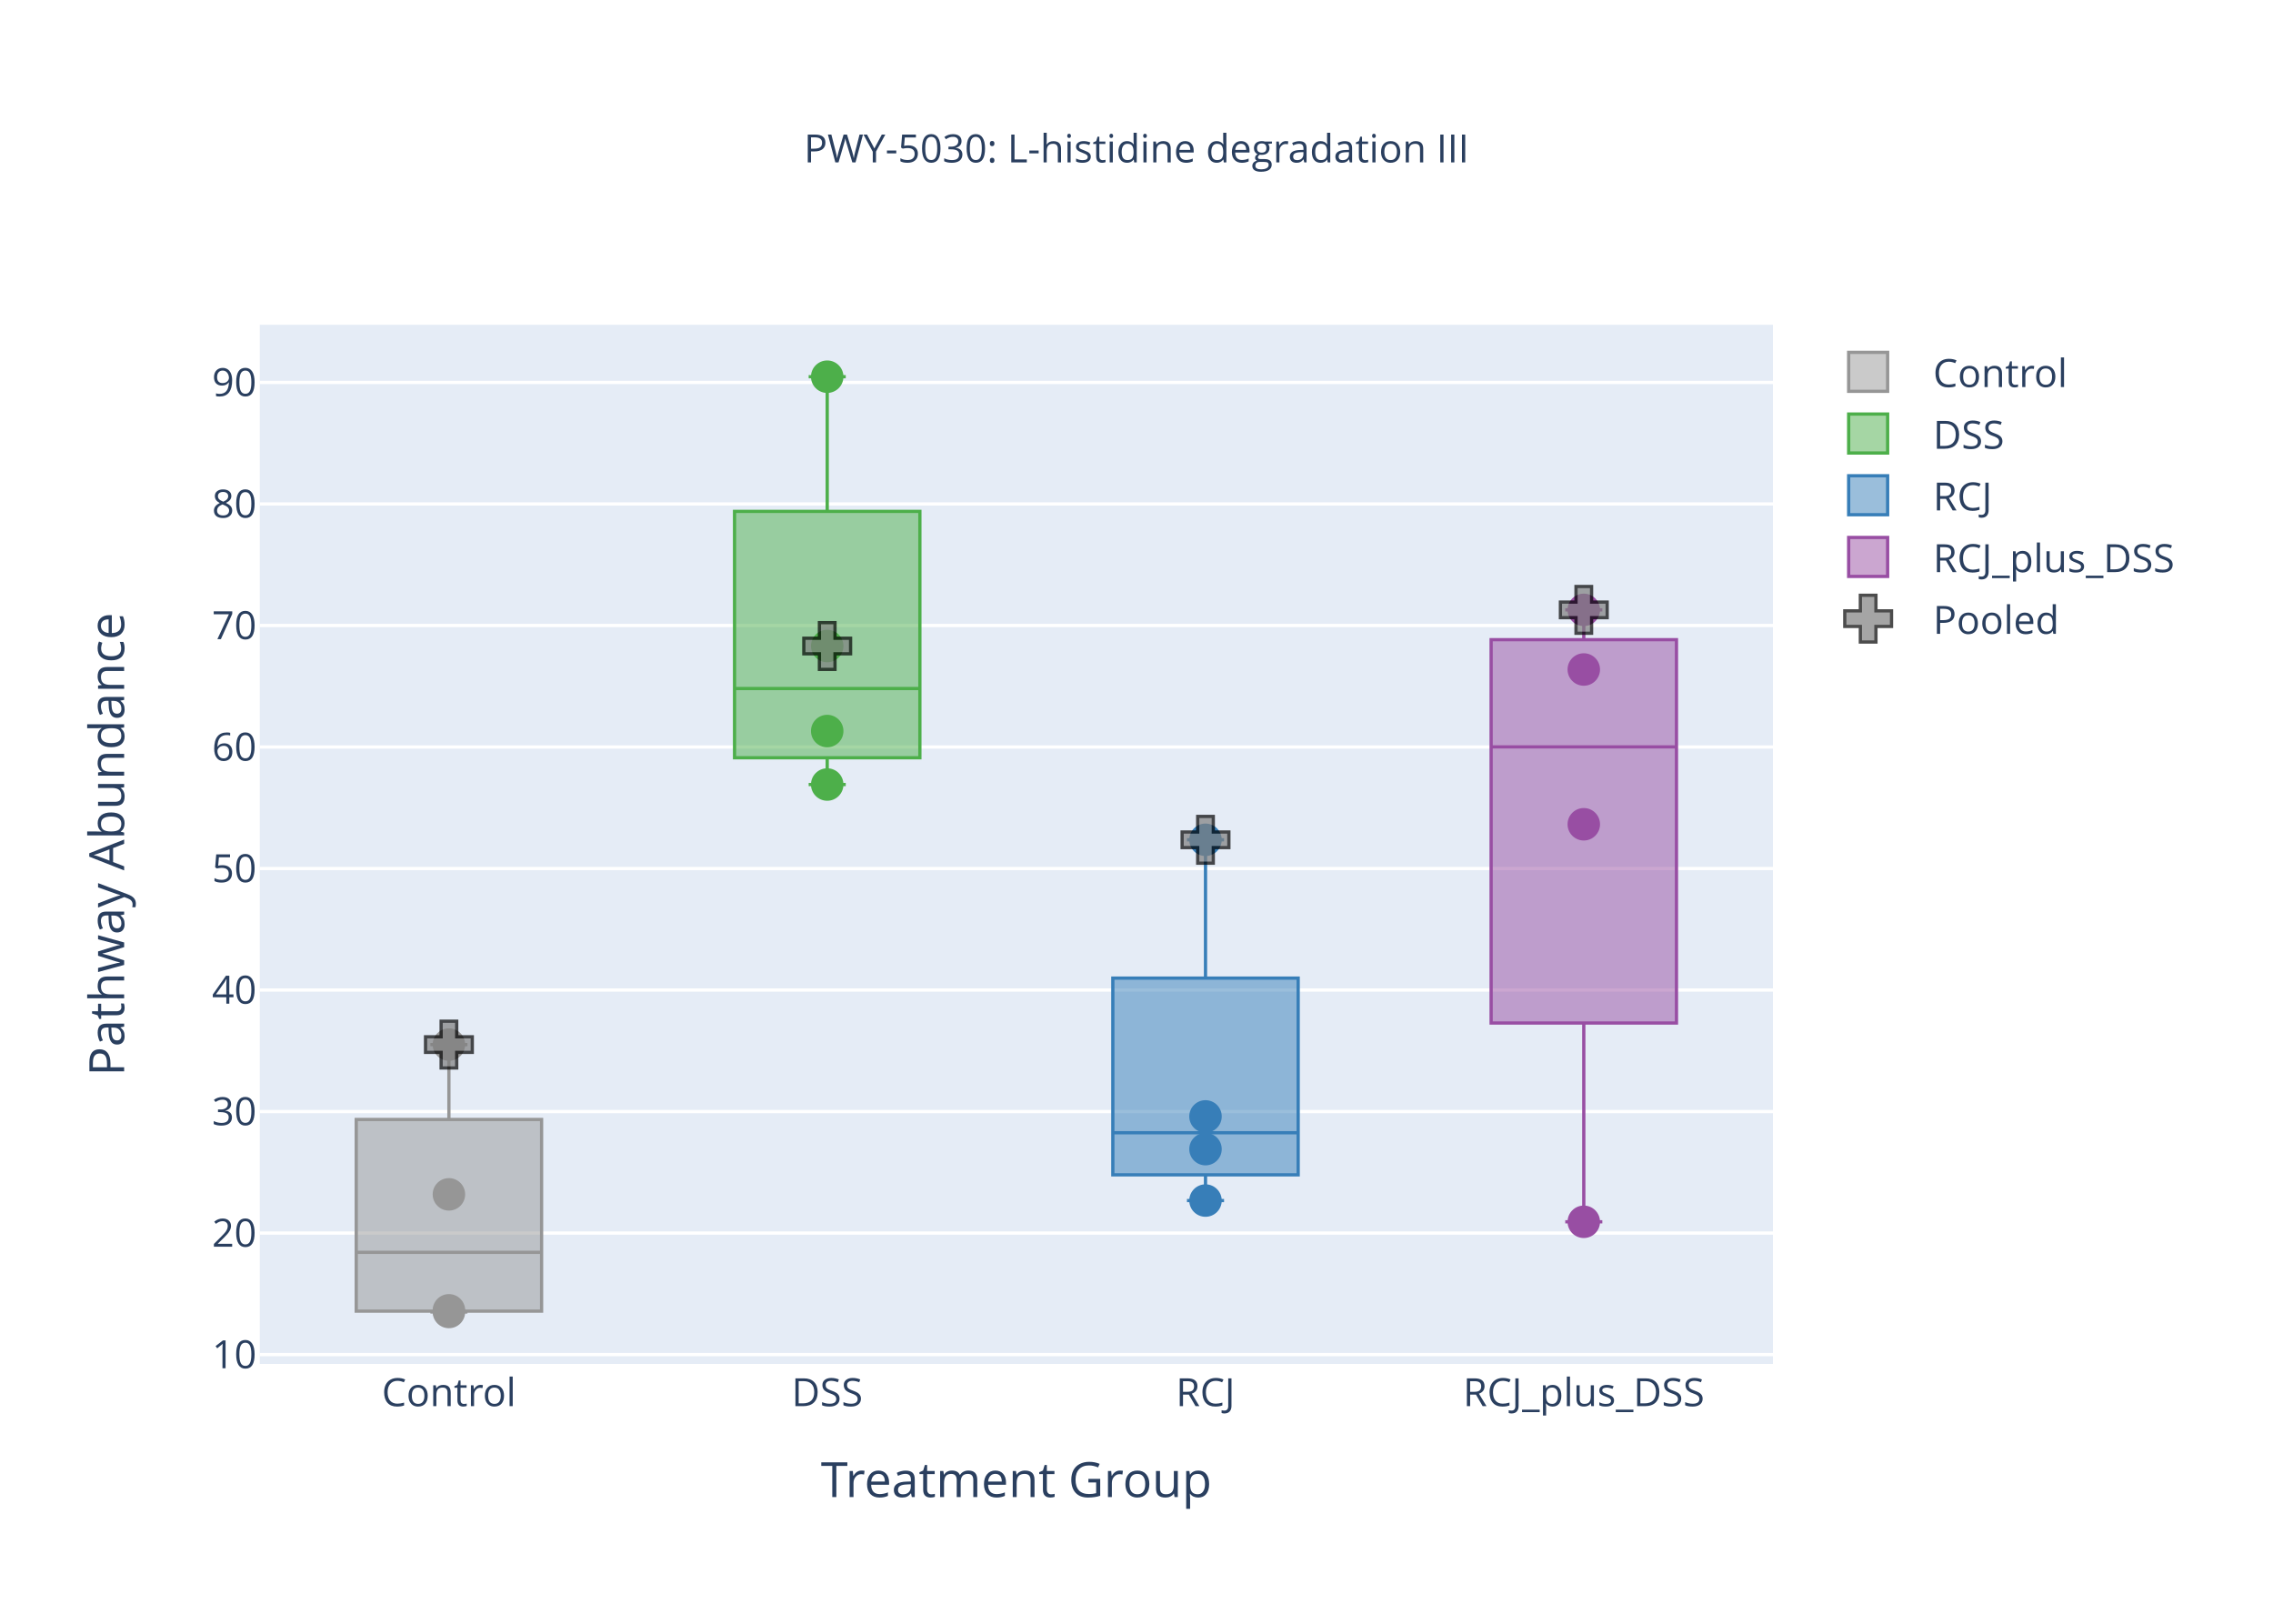
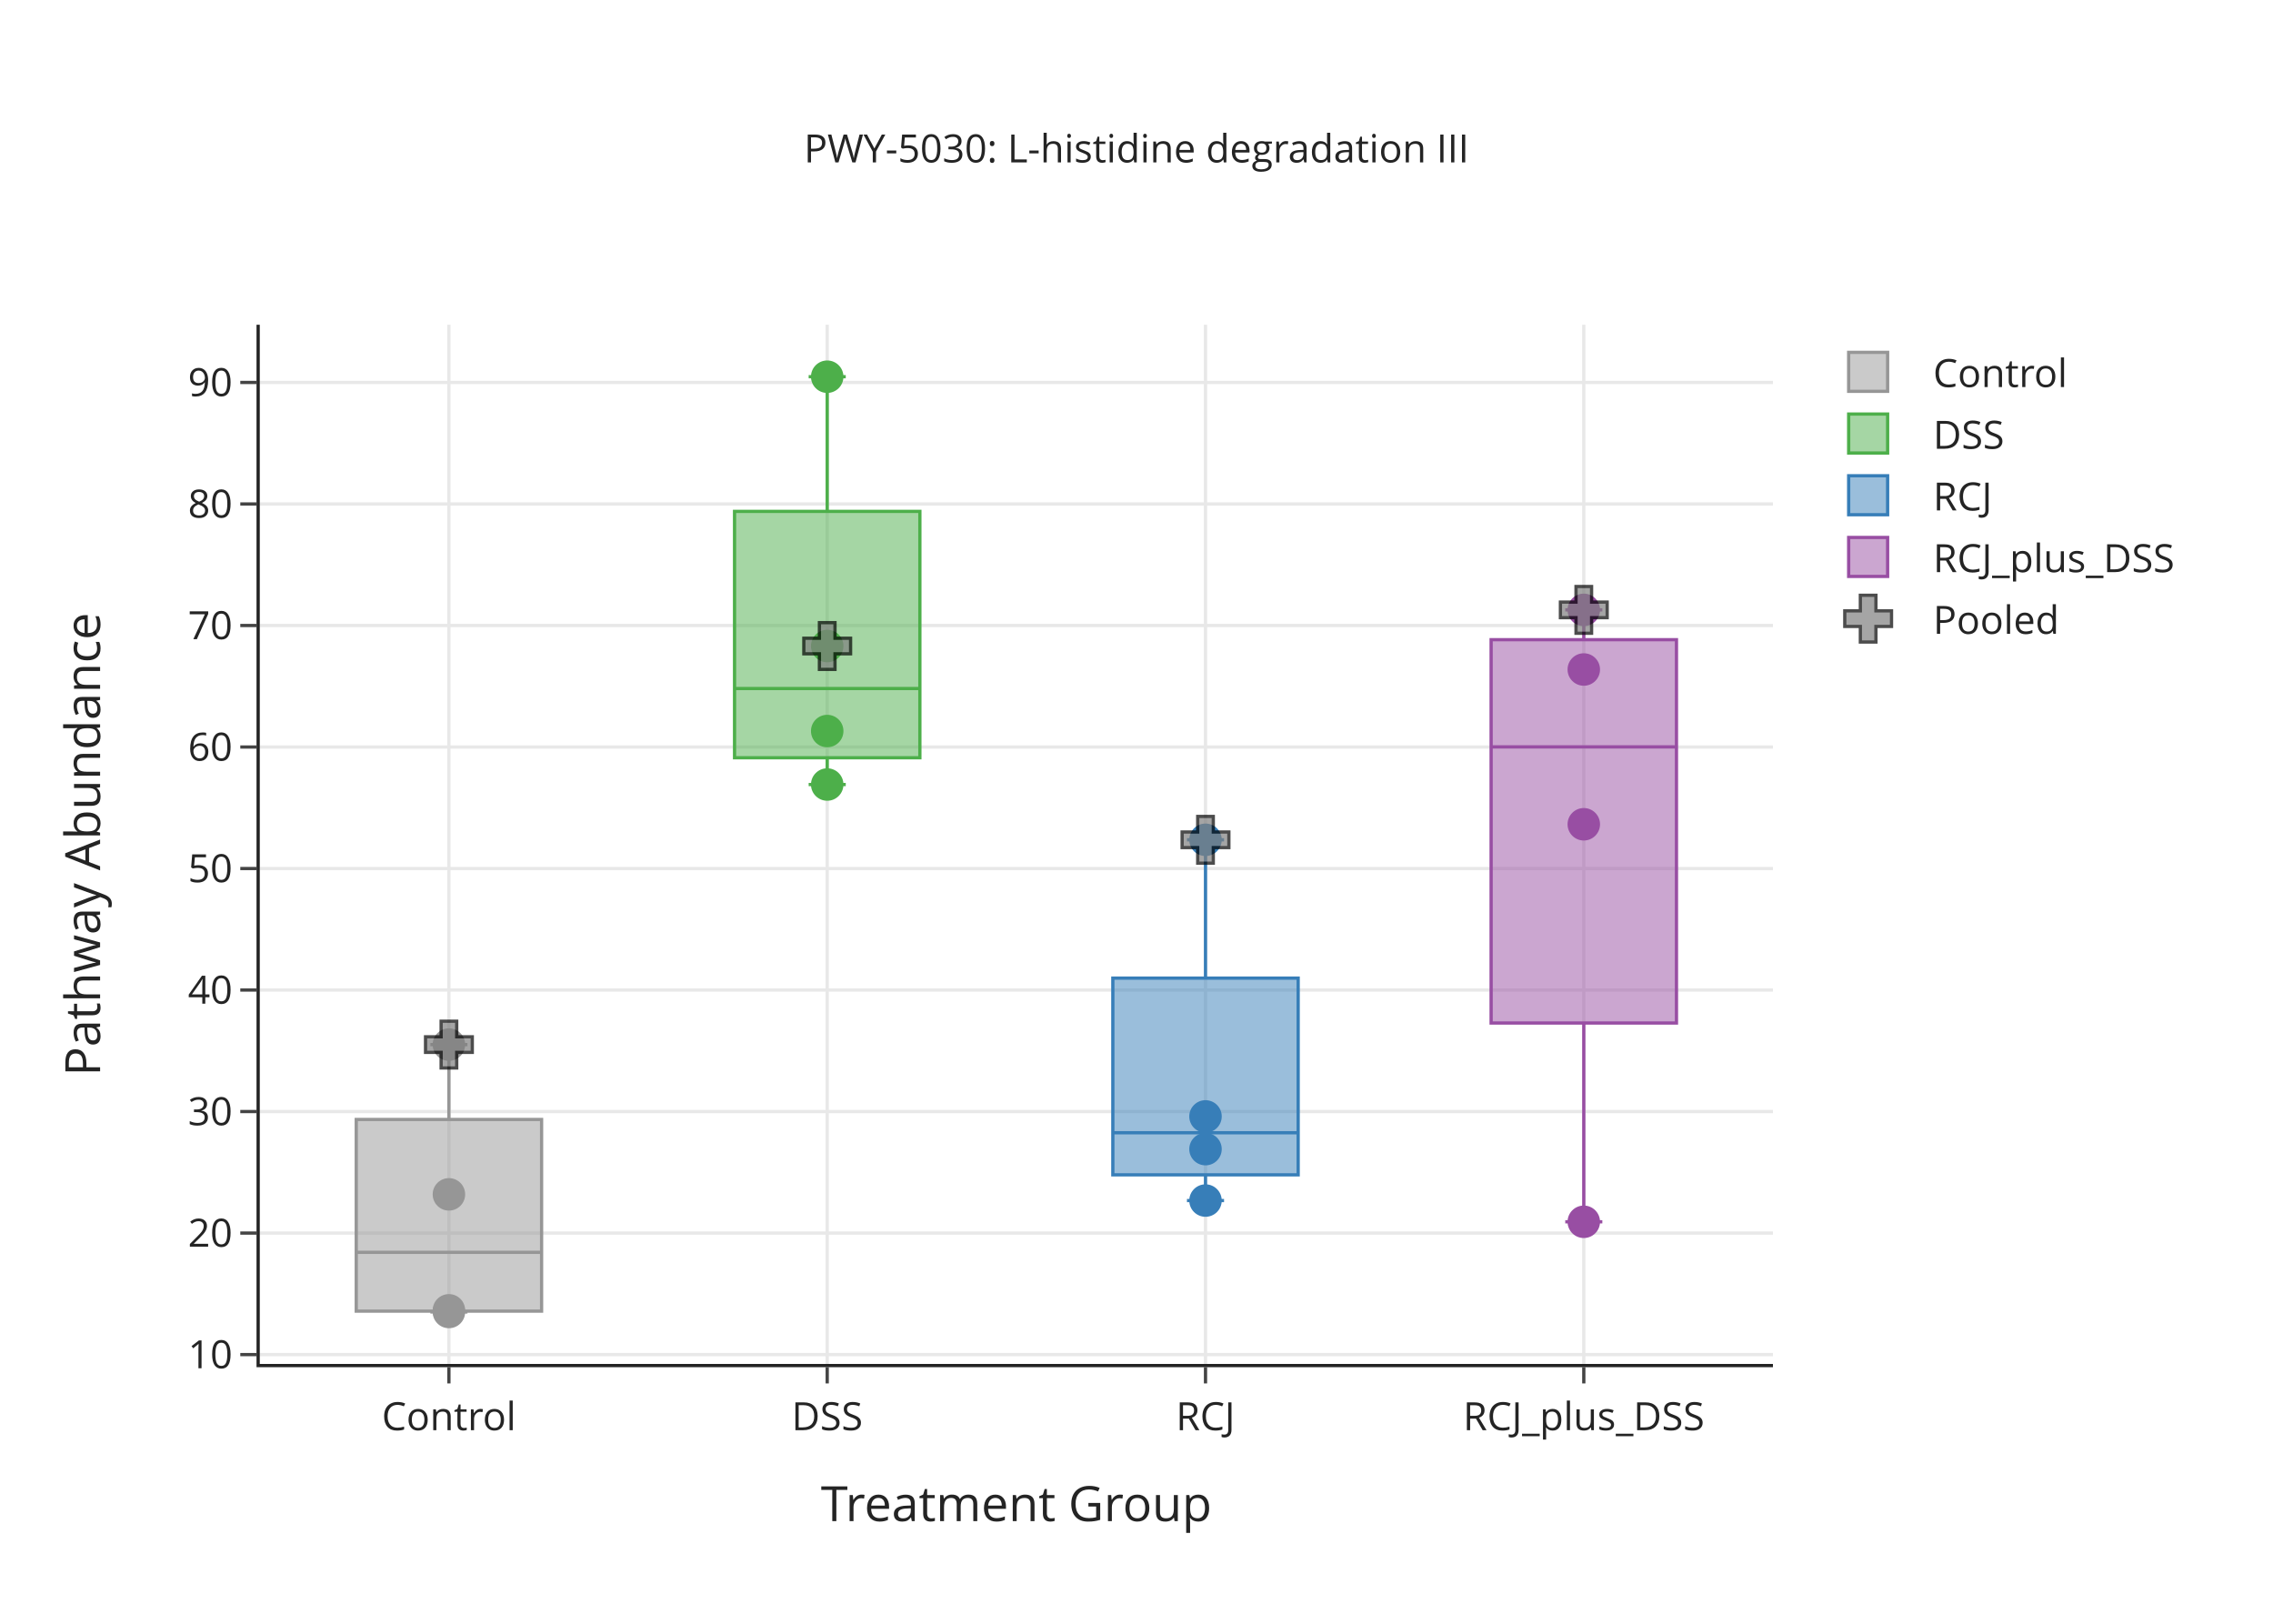
<svg xmlns="http://www.w3.org/2000/svg" class="main-svg" width="700" height="500" style="" viewBox="0 0 700 500">
  <rect x="0" y="0" width="700" height="500" style="fill: rgb(255, 255, 255); fill-opacity: 1;" />
-   <defs id="defs-df82ee">
+   <defs id="defs-109e9b">
    <g class="clips">
-       <clipPath id="clipdf82eexyplot" class="plotclip">
+       <clipPath id="clip109e9bxyplot" class="plotclip">
        <rect width="466" height="320" />
      </clipPath>
-       <clipPath class="axesclip" id="clipdf82eex">
+       <clipPath class="axesclip" id="clip109e9bx">
        <rect x="80" y="0" width="466" height="500" />
      </clipPath>
-       <clipPath class="axesclip" id="clipdf82eey">
+       <clipPath class="axesclip" id="clip109e9by">
        <rect x="0" y="100" width="700" height="320" />
      </clipPath>
-       <clipPath class="axesclip" id="clipdf82eexy">
+       <clipPath class="axesclip" id="clip109e9bxy">
        <rect x="80" y="100" width="466" height="320" />
      </clipPath>
    </g>
    <g class="gradients" />
    <g class="patterns" />
  </defs>
-   <g class="bglayer">
-     <rect class="bg" x="80" y="100" width="466" height="320" style="fill: rgb(229, 236, 246); fill-opacity: 1; stroke-width: 0;" />
-   </g>
+   <g class="bglayer" />
  <g class="layer-below">
    <g class="imagelayer" />
    <g class="shapelayer" />
  </g>
  <g class="cartesianlayer">
    <g class="subplot xy">
      <g class="layer-subplot">
        <g class="shapelayer" />
        <g class="imagelayer" />
      </g>
      <g class="minor-gridlayer">
        <g class="x" />
        <g class="y" />
      </g>
      <g class="gridlayer">
-         <g class="x" />
+         <g class="x">
+           <path class="xgrid crisp" transform="translate(138.25,0)" d="M0,100v320" style="stroke: rgb(232, 232, 232); stroke-opacity: 1; stroke-width: 1px;" />
+           <path class="xgrid crisp" transform="translate(254.75,0)" d="M0,100v320" style="stroke: rgb(232, 232, 232); stroke-opacity: 1; stroke-width: 1px;" />
+           <path class="xgrid crisp" transform="translate(371.25,0)" d="M0,100v320" style="stroke: rgb(232, 232, 232); stroke-opacity: 1; stroke-width: 1px;" />
+           <path class="xgrid crisp" transform="translate(487.75,0)" d="M0,100v320" style="stroke: rgb(232, 232, 232); stroke-opacity: 1; stroke-width: 1px;" />
+         </g>
        <g class="y">
-           <path class="ygrid crisp" transform="translate(0,417.12)" d="M80,0h466" style="stroke: rgb(255, 255, 255); stroke-opacity: 1; stroke-width: 1px;" />
-           <path class="ygrid crisp" transform="translate(0,379.7)" d="M80,0h466" style="stroke: rgb(255, 255, 255); stroke-opacity: 1; stroke-width: 1px;" />
-           <path class="ygrid crisp" transform="translate(0,342.28)" d="M80,0h466" style="stroke: rgb(255, 255, 255); stroke-opacity: 1; stroke-width: 1px;" />
-           <path class="ygrid crisp" transform="translate(0,304.86)" d="M80,0h466" style="stroke: rgb(255, 255, 255); stroke-opacity: 1; stroke-width: 1px;" />
-           <path class="ygrid crisp" transform="translate(0,267.45)" d="M80,0h466" style="stroke: rgb(255, 255, 255); stroke-opacity: 1; stroke-width: 1px;" />
-           <path class="ygrid crisp" transform="translate(0,230.03)" d="M80,0h466" style="stroke: rgb(255, 255, 255); stroke-opacity: 1; stroke-width: 1px;" />
-           <path class="ygrid crisp" transform="translate(0,192.61)" d="M80,0h466" style="stroke: rgb(255, 255, 255); stroke-opacity: 1; stroke-width: 1px;" />
-           <path class="ygrid crisp" transform="translate(0,155.19)" d="M80,0h466" style="stroke: rgb(255, 255, 255); stroke-opacity: 1; stroke-width: 1px;" />
-           <path class="ygrid crisp" transform="translate(0,117.77)" d="M80,0h466" style="stroke: rgb(255, 255, 255); stroke-opacity: 1; stroke-width: 1px;" />
+           <path class="ygrid crisp" transform="translate(0,417.12)" d="M80,0h466" style="stroke: rgb(232, 232, 232); stroke-opacity: 1; stroke-width: 1px;" />
+           <path class="ygrid crisp" transform="translate(0,379.7)" d="M80,0h466" style="stroke: rgb(232, 232, 232); stroke-opacity: 1; stroke-width: 1px;" />
+           <path class="ygrid crisp" transform="translate(0,342.28)" d="M80,0h466" style="stroke: rgb(232, 232, 232); stroke-opacity: 1; stroke-width: 1px;" />
+           <path class="ygrid crisp" transform="translate(0,304.86)" d="M80,0h466" style="stroke: rgb(232, 232, 232); stroke-opacity: 1; stroke-width: 1px;" />
+           <path class="ygrid crisp" transform="translate(0,267.45)" d="M80,0h466" style="stroke: rgb(232, 232, 232); stroke-opacity: 1; stroke-width: 1px;" />
+           <path class="ygrid crisp" transform="translate(0,230.03)" d="M80,0h466" style="stroke: rgb(232, 232, 232); stroke-opacity: 1; stroke-width: 1px;" />
+           <path class="ygrid crisp" transform="translate(0,192.61)" d="M80,0h466" style="stroke: rgb(232, 232, 232); stroke-opacity: 1; stroke-width: 1px;" />
+           <path class="ygrid crisp" transform="translate(0,155.19)" d="M80,0h466" style="stroke: rgb(232, 232, 232); stroke-opacity: 1; stroke-width: 1px;" />
+           <path class="ygrid crisp" transform="translate(0,117.77)" d="M80,0h466" style="stroke: rgb(232, 232, 232); stroke-opacity: 1; stroke-width: 1px;" />
        </g>
      </g>
      <g class="zerolinelayer" />
      <path class="xlines-below" />
      <path class="ylines-below" />
      <g class="overlines-below" />
      <g class="xaxislayer-below" />
      <g class="yaxislayer-below" />
      <g class="overaxes-below" />
-       <g class="plot" transform="translate(80,100)" clip-path="url(#clipdf82eexyplot)">
+       <g class="plot" transform="translate(80,100)" clip-path="url(#clip109e9bxyplot)">
        <g class="boxlayer mlayer">
          <g class="trace boxes" style="opacity: 1;">
            <path class="box" d="M29.71,285.63H86.79M29.71,303.74H86.79V244.72H29.71ZM58.25,303.74V304M58.25,244.72V221.66M52.54,304H63.96M52.54,221.66H63.96" style="vector-effect: non-scaling-stroke; stroke-width: 1px; stroke: rgb(150, 150, 150); stroke-opacity: 1; fill: rgb(150, 150, 150); fill-opacity: 0.5;" />
            <g class="points">
              <path class="point" transform="translate(58.25,304)" d="M5,0A5,5 0 1,1 0,-5A5,5 0 0,1 5,0Z" style="opacity: 1; stroke-width: 0px; fill: rgb(150, 150, 150); fill-opacity: 1;" />
              <path class="point" transform="translate(58.25,303.49)" d="M5,0A5,5 0 1,1 0,-5A5,5 0 0,1 5,0Z" style="opacity: 1; stroke-width: 0px; fill: rgb(150, 150, 150); fill-opacity: 1;" />
              <path class="point" transform="translate(58.25,267.78)" d="M5,0A5,5 0 1,1 0,-5A5,5 0 0,1 5,0Z" style="opacity: 1; stroke-width: 0px; fill: rgb(150, 150, 150); fill-opacity: 1;" />
              <path class="point" transform="translate(58.25,221.66)" d="M5,0A5,5 0 1,1 0,-5A5,5 0 0,1 5,0Z" style="opacity: 1; stroke-width: 0px; fill: rgb(150, 150, 150); fill-opacity: 1;" />
            </g>
          </g>
          <g class="trace boxes" style="opacity: 1;">
            <path class="box" d="M146.21,112.02H203.29M146.21,133.34H203.29V57.47H146.21ZM174.75,133.34V141.58M174.75,57.47V16M169.04,141.58H180.46M169.04,16H180.46" style="vector-effect: non-scaling-stroke; stroke-width: 1px; stroke: rgb(77, 175, 74); stroke-opacity: 1; fill: rgb(77, 175, 74); fill-opacity: 0.5;" />
            <g class="points">
              <path class="point" transform="translate(174.75,141.58)" d="M5,0A5,5 0 1,1 0,-5A5,5 0 0,1 5,0Z" style="opacity: 1; stroke-width: 0px; fill: rgb(77, 175, 74); fill-opacity: 1;" />
              <path class="point" transform="translate(174.75,125.11)" d="M5,0A5,5 0 1,1 0,-5A5,5 0 0,1 5,0Z" style="opacity: 1; stroke-width: 0px; fill: rgb(77, 175, 74); fill-opacity: 1;" />
              <path class="point" transform="translate(174.75,98.93)" d="M5,0A5,5 0 1,1 0,-5A5,5 0 0,1 5,0Z" style="opacity: 1; stroke-width: 0px; fill: rgb(77, 175, 74); fill-opacity: 1;" />
              <path class="point" transform="translate(174.75,16)" d="M5,0A5,5 0 1,1 0,-5A5,5 0 0,1 5,0Z" style="opacity: 1; stroke-width: 0px; fill: rgb(77, 175, 74); fill-opacity: 1;" />
            </g>
          </g>
          <g class="trace boxes" style="opacity: 1;">
            <path class="box" d="M262.71,248.81H319.79M262.71,261.77H319.79V201.19H262.71ZM291.25,261.77V269.69M291.25,201.19V158.6M285.54,269.69H296.96M285.54,158.6H296.96" style="vector-effect: non-scaling-stroke; stroke-width: 1px; stroke: rgb(55, 126, 184); stroke-opacity: 1; fill: rgb(55, 126, 184); fill-opacity: 0.5;" />
            <g class="points">
              <path class="point" transform="translate(291.25,269.69)" d="M5,0A5,5 0 1,1 0,-5A5,5 0 0,1 5,0Z" style="opacity: 1; stroke-width: 0px; fill: rgb(55, 126, 184); fill-opacity: 1;" />
              <path class="point" transform="translate(291.25,253.85)" d="M5,0A5,5 0 1,1 0,-5A5,5 0 0,1 5,0Z" style="opacity: 1; stroke-width: 0px; fill: rgb(55, 126, 184); fill-opacity: 1;" />
              <path class="point" transform="translate(291.25,243.78)" d="M5,0A5,5 0 1,1 0,-5A5,5 0 0,1 5,0Z" style="opacity: 1; stroke-width: 0px; fill: rgb(55, 126, 184); fill-opacity: 1;" />
              <path class="point" transform="translate(291.25,158.6)" d="M5,0A5,5 0 1,1 0,-5A5,5 0 0,1 5,0Z" style="opacity: 1; stroke-width: 0px; fill: rgb(55, 126, 184); fill-opacity: 1;" />
            </g>
          </g>
          <g class="trace boxes" style="opacity: 1;">
            <path class="box" d="M379.21,129.99H436.29M379.21,215.02H436.29V96.98H379.21ZM407.75,215.02V276.23M407.75,96.98V87.8M402.04,276.23H413.46M402.04,87.8H413.46" style="vector-effect: non-scaling-stroke; stroke-width: 1px; stroke: rgb(152, 78, 163); stroke-opacity: 1; fill: rgb(152, 78, 163); fill-opacity: 0.5;" />
            <g class="points">
              <path class="point" transform="translate(407.75,276.23)" d="M5,0A5,5 0 1,1 0,-5A5,5 0 0,1 5,0Z" style="opacity: 1; stroke-width: 0px; fill: rgb(152, 78, 163); fill-opacity: 1;" />
              <path class="point" transform="translate(407.75,153.82)" d="M5,0A5,5 0 1,1 0,-5A5,5 0 0,1 5,0Z" style="opacity: 1; stroke-width: 0px; fill: rgb(152, 78, 163); fill-opacity: 1;" />
              <path class="point" transform="translate(407.75,106.16)" d="M5,0A5,5 0 1,1 0,-5A5,5 0 0,1 5,0Z" style="opacity: 1; stroke-width: 0px; fill: rgb(152, 78, 163); fill-opacity: 1;" />
              <path class="point" transform="translate(407.75,87.8)" d="M5,0A5,5 0 1,1 0,-5A5,5 0 0,1 5,0Z" style="opacity: 1; stroke-width: 0px; fill: rgb(152, 78, 163); fill-opacity: 1;" />
            </g>
          </g>
        </g>
        <g class="scatterlayer mlayer">
-           <g class="trace scatter trace2d03df" style="stroke-miterlimit: 2; opacity: 1;">
+           <g class="trace scatter trace6d969f" style="stroke-miterlimit: 2; opacity: 1;">
            <g class="fills" />
            <g class="errorbars" />
            <g class="lines" />
            <g class="points">
              <path class="point" transform="translate(58.25,221.66)" d="M7.2,2.4H2.4V7.2H-2.4V2.4H-7.2V-2.4H-2.4V-7.2H2.4V-2.4H7.2Z" style="opacity: 0.7; stroke-width: 1px; fill: rgb(127, 127, 127); fill-opacity: 1; stroke: rgb(0, 0, 0); stroke-opacity: 1;" />
              <path class="point" transform="translate(174.75,98.93)" d="M7.2,2.4H2.4V7.2H-2.4V2.4H-7.2V-2.4H-2.4V-7.2H2.4V-2.4H7.2Z" style="opacity: 0.7; stroke-width: 1px; fill: rgb(127, 127, 127); fill-opacity: 1; stroke: rgb(0, 0, 0); stroke-opacity: 1;" />
              <path class="point" transform="translate(291.25,158.6)" d="M7.2,2.4H2.4V7.2H-2.4V2.4H-7.2V-2.4H-2.4V-7.2H2.4V-2.4H7.2Z" style="opacity: 0.7; stroke-width: 1px; fill: rgb(127, 127, 127); fill-opacity: 1; stroke: rgb(0, 0, 0); stroke-opacity: 1;" />
              <path class="point" transform="translate(407.75,87.8)" d="M7.2,2.4H2.4V7.2H-2.4V2.4H-7.2V-2.4H-2.4V-7.2H2.4V-2.4H7.2Z" style="opacity: 0.7; stroke-width: 1px; fill: rgb(127, 127, 127); fill-opacity: 1; stroke: rgb(0, 0, 0); stroke-opacity: 1;" />
            </g>
            <g class="text" />
          </g>
        </g>
      </g>
      <g class="overplot" />
-       <path class="xlines-above crisp" d="M0,0" style="fill: none;" />
-       <path class="ylines-above crisp" d="M0,0" style="fill: none;" />
+       <path class="xlines-above crisp" d="M79,420.5H546" style="fill: none; stroke-width: 1px; stroke: rgb(36, 36, 36); stroke-opacity: 1;" />
+       <path class="ylines-above crisp" d="M79.5,100V420" style="fill: none; stroke-width: 1px; stroke: rgb(36, 36, 36); stroke-opacity: 1;" />
      <g class="overlines-above" />
      <g class="xaxislayer-above">
-         <g class="xtick">
-           <text text-anchor="middle" x="0" y="433" transform="translate(138.25,0)" style="font-family: 'Open Sans', verdana, arial, sans-serif; font-size: 12px; fill: rgb(42, 63, 95); fill-opacity: 1; white-space: pre; opacity: 1;">Control</text>
-         </g>
-         <g class="xtick">
-           <text text-anchor="middle" x="0" y="433" transform="translate(254.75,0)" style="font-family: 'Open Sans', verdana, arial, sans-serif; font-size: 12px; fill: rgb(42, 63, 95); fill-opacity: 1; white-space: pre; opacity: 1;">DSS</text>
-         </g>
-         <g class="xtick">
-           <text text-anchor="middle" x="0" y="433" transform="translate(371.25,0)" style="font-family: 'Open Sans', verdana, arial, sans-serif; font-size: 12px; fill: rgb(42, 63, 95); fill-opacity: 1; white-space: pre; opacity: 1;">RCJ</text>
-         </g>
-         <g class="xtick">
-           <text text-anchor="middle" x="0" y="433" transform="translate(487.75,0)" style="font-family: 'Open Sans', verdana, arial, sans-serif; font-size: 12px; fill: rgb(42, 63, 95); fill-opacity: 1; white-space: pre; opacity: 1;">RCJ_plus_DSS</text>
+         <path class="xtick ticks crisp" d="M0,421v5" transform="translate(138.25,0)" style="stroke: rgb(68, 68, 68); stroke-opacity: 1; stroke-width: 1px;" />
+         <path class="xtick ticks crisp" d="M0,421v5" transform="translate(254.75,0)" style="stroke: rgb(68, 68, 68); stroke-opacity: 1; stroke-width: 1px;" />
+         <path class="xtick ticks crisp" d="M0,421v5" transform="translate(371.25,0)" style="stroke: rgb(68, 68, 68); stroke-opacity: 1; stroke-width: 1px;" />
+         <path class="xtick ticks crisp" d="M0,421v5" transform="translate(487.75,0)" style="stroke: rgb(68, 68, 68); stroke-opacity: 1; stroke-width: 1px;" />
+         <g class="xtick">
+           <text text-anchor="middle" x="0" y="440.4" transform="translate(138.25,0)" style="font-family: 'Open Sans', verdana, arial, sans-serif; font-size: 12px; fill: rgb(36, 36, 36); fill-opacity: 1; white-space: pre; opacity: 1;">Control</text>
+         </g>
+         <g class="xtick">
+           <text text-anchor="middle" x="0" y="440.4" transform="translate(254.75,0)" style="font-family: 'Open Sans', verdana, arial, sans-serif; font-size: 12px; fill: rgb(36, 36, 36); fill-opacity: 1; white-space: pre; opacity: 1;">DSS</text>
+         </g>
+         <g class="xtick">
+           <text text-anchor="middle" x="0" y="440.4" transform="translate(371.25,0)" style="font-family: 'Open Sans', verdana, arial, sans-serif; font-size: 12px; fill: rgb(36, 36, 36); fill-opacity: 1; white-space: pre; opacity: 1;">RCJ</text>
+         </g>
+         <g class="xtick">
+           <text text-anchor="middle" x="0" y="440.4" transform="translate(487.75,0)" style="font-family: 'Open Sans', verdana, arial, sans-serif; font-size: 12px; fill: rgb(36, 36, 36); fill-opacity: 1; white-space: pre; opacity: 1;">RCJ_plus_DSS</text>
        </g>
      </g>
      <g class="yaxislayer-above">
-         <g class="ytick">
-           <text text-anchor="end" x="79" y="4.2" transform="translate(0,417.12)" style="font-family: 'Open Sans', verdana, arial, sans-serif; font-size: 12px; fill: rgb(42, 63, 95); fill-opacity: 1; white-space: pre; opacity: 1;">10</text>
-         </g>
-         <g class="ytick">
-           <text text-anchor="end" x="79" y="4.2" style="font-family: 'Open Sans', verdana, arial, sans-serif; font-size: 12px; fill: rgb(42, 63, 95); fill-opacity: 1; white-space: pre; opacity: 1;" transform="translate(0,379.7)">20</text>
-         </g>
-         <g class="ytick">
-           <text text-anchor="end" x="79" y="4.2" style="font-family: 'Open Sans', verdana, arial, sans-serif; font-size: 12px; fill: rgb(42, 63, 95); fill-opacity: 1; white-space: pre; opacity: 1;" transform="translate(0,342.28)">30</text>
-         </g>
-         <g class="ytick">
-           <text text-anchor="end" x="79" y="4.2" style="font-family: 'Open Sans', verdana, arial, sans-serif; font-size: 12px; fill: rgb(42, 63, 95); fill-opacity: 1; white-space: pre; opacity: 1;" transform="translate(0,304.86)">40</text>
-         </g>
-         <g class="ytick">
-           <text text-anchor="end" x="79" y="4.2" style="font-family: 'Open Sans', verdana, arial, sans-serif; font-size: 12px; fill: rgb(42, 63, 95); fill-opacity: 1; white-space: pre; opacity: 1;" transform="translate(0,267.45)">50</text>
-         </g>
-         <g class="ytick">
-           <text text-anchor="end" x="79" y="4.2" style="font-family: 'Open Sans', verdana, arial, sans-serif; font-size: 12px; fill: rgb(42, 63, 95); fill-opacity: 1; white-space: pre; opacity: 1;" transform="translate(0,230.03)">60</text>
-         </g>
-         <g class="ytick">
-           <text text-anchor="end" x="79" y="4.2" style="font-family: 'Open Sans', verdana, arial, sans-serif; font-size: 12px; fill: rgb(42, 63, 95); fill-opacity: 1; white-space: pre; opacity: 1;" transform="translate(0,192.61)">70</text>
-         </g>
-         <g class="ytick">
-           <text text-anchor="end" x="79" y="4.2" style="font-family: 'Open Sans', verdana, arial, sans-serif; font-size: 12px; fill: rgb(42, 63, 95); fill-opacity: 1; white-space: pre; opacity: 1;" transform="translate(0,155.19)">80</text>
-         </g>
-         <g class="ytick">
-           <text text-anchor="end" x="79" y="4.2" style="font-family: 'Open Sans', verdana, arial, sans-serif; font-size: 12px; fill: rgb(42, 63, 95); fill-opacity: 1; white-space: pre; opacity: 1;" transform="translate(0,117.77)">90</text>
+         <path class="ytick ticks crisp" d="M79,0h-5" transform="translate(0,417.12)" style="stroke: rgb(68, 68, 68); stroke-opacity: 1; stroke-width: 1px;" />
+         <path class="ytick ticks crisp" d="M79,0h-5" transform="translate(0,379.7)" style="stroke: rgb(68, 68, 68); stroke-opacity: 1; stroke-width: 1px;" />
+         <path class="ytick ticks crisp" d="M79,0h-5" transform="translate(0,342.28)" style="stroke: rgb(68, 68, 68); stroke-opacity: 1; stroke-width: 1px;" />
+         <path class="ytick ticks crisp" d="M79,0h-5" transform="translate(0,304.86)" style="stroke: rgb(68, 68, 68); stroke-opacity: 1; stroke-width: 1px;" />
+         <path class="ytick ticks crisp" d="M79,0h-5" transform="translate(0,267.45)" style="stroke: rgb(68, 68, 68); stroke-opacity: 1; stroke-width: 1px;" />
+         <path class="ytick ticks crisp" d="M79,0h-5" transform="translate(0,230.03)" style="stroke: rgb(68, 68, 68); stroke-opacity: 1; stroke-width: 1px;" />
+         <path class="ytick ticks crisp" d="M79,0h-5" transform="translate(0,192.61)" style="stroke: rgb(68, 68, 68); stroke-opacity: 1; stroke-width: 1px;" />
+         <path class="ytick ticks crisp" d="M79,0h-5" transform="translate(0,155.19)" style="stroke: rgb(68, 68, 68); stroke-opacity: 1; stroke-width: 1px;" />
+         <path class="ytick ticks crisp" d="M79,0h-5" transform="translate(0,117.77)" style="stroke: rgb(68, 68, 68); stroke-opacity: 1; stroke-width: 1px;" />
+         <g class="ytick">
+           <text text-anchor="end" x="71.6" y="4.2" transform="translate(0,417.12)" style="font-family: 'Open Sans', verdana, arial, sans-serif; font-size: 12px; fill: rgb(36, 36, 36); fill-opacity: 1; white-space: pre; opacity: 1;">10</text>
+         </g>
+         <g class="ytick">
+           <text text-anchor="end" x="71.6" y="4.2" style="font-family: 'Open Sans', verdana, arial, sans-serif; font-size: 12px; fill: rgb(36, 36, 36); fill-opacity: 1; white-space: pre; opacity: 1;" transform="translate(0,379.7)">20</text>
+         </g>
+         <g class="ytick">
+           <text text-anchor="end" x="71.6" y="4.2" style="font-family: 'Open Sans', verdana, arial, sans-serif; font-size: 12px; fill: rgb(36, 36, 36); fill-opacity: 1; white-space: pre; opacity: 1;" transform="translate(0,342.28)">30</text>
+         </g>
+         <g class="ytick">
+           <text text-anchor="end" x="71.6" y="4.2" style="font-family: 'Open Sans', verdana, arial, sans-serif; font-size: 12px; fill: rgb(36, 36, 36); fill-opacity: 1; white-space: pre; opacity: 1;" transform="translate(0,304.86)">40</text>
+         </g>
+         <g class="ytick">
+           <text text-anchor="end" x="71.6" y="4.2" style="font-family: 'Open Sans', verdana, arial, sans-serif; font-size: 12px; fill: rgb(36, 36, 36); fill-opacity: 1; white-space: pre; opacity: 1;" transform="translate(0,267.45)">50</text>
+         </g>
+         <g class="ytick">
+           <text text-anchor="end" x="71.6" y="4.2" style="font-family: 'Open Sans', verdana, arial, sans-serif; font-size: 12px; fill: rgb(36, 36, 36); fill-opacity: 1; white-space: pre; opacity: 1;" transform="translate(0,230.03)">60</text>
+         </g>
+         <g class="ytick">
+           <text text-anchor="end" x="71.6" y="4.2" style="font-family: 'Open Sans', verdana, arial, sans-serif; font-size: 12px; fill: rgb(36, 36, 36); fill-opacity: 1; white-space: pre; opacity: 1;" transform="translate(0,192.61)">70</text>
+         </g>
+         <g class="ytick">
+           <text text-anchor="end" x="71.6" y="4.2" style="font-family: 'Open Sans', verdana, arial, sans-serif; font-size: 12px; fill: rgb(36, 36, 36); fill-opacity: 1; white-space: pre; opacity: 1;" transform="translate(0,155.19)">80</text>
+         </g>
+         <g class="ytick">
+           <text text-anchor="end" x="71.6" y="4.2" style="font-family: 'Open Sans', verdana, arial, sans-serif; font-size: 12px; fill: rgb(36, 36, 36); fill-opacity: 1; white-space: pre; opacity: 1;" transform="translate(0,117.77)">90</text>
        </g>
      </g>
      <g class="overaxes-above" />
    </g>
  </g>
  <g class="polarlayer" />
  <g class="smithlayer" />
  <g class="ternarylayer" />
  <g class="geolayer" />
  <g class="funnelarealayer" />
  <g class="pielayer" />
  <g class="iciclelayer" />
  <g class="treemaplayer" />
  <g class="sunburstlayer" />
  <g class="glimages" />
-   <defs id="topdefs-df82ee">
+   <defs id="topdefs-109e9b">
    <g class="clips" />
-     <clipPath id="legenddf82ee">
+     <clipPath id="legend109e9b">
      <rect width="133" height="105" x="0" y="0" />
    </clipPath>
  </defs>
  <g class="layer-above">
    <g class="imagelayer" />
    <g class="shapelayer" />
  </g>
  <g class="infolayer">
    <g class="legend" pointer-events="all" transform="translate(555.32,100)">
      <rect class="bg" shape-rendering="crispEdges" width="133" height="105" x="0" y="0" style="stroke: rgb(68, 68, 68); stroke-opacity: 1; fill: rgb(255, 255, 255); fill-opacity: 1; stroke-width: 0px;" />
-       <g class="scrollbox" transform="" clip-path="url(#legenddf82ee)">
+       <g class="scrollbox" transform="" clip-path="url(#legend109e9b)">
        <g class="groups">
          <g class="traces" transform="translate(0,14.5)" style="opacity: 1;">
-             <text class="legendtext" text-anchor="start" x="40" y="4.68" style="font-family: 'Open Sans', verdana, arial, sans-serif; font-size: 12px; fill: rgb(42, 63, 95); fill-opacity: 1; white-space: pre;">Control</text>
+             <text class="legendtext" text-anchor="start" x="40" y="4.68" style="font-family: 'Open Sans', verdana, arial, sans-serif; font-size: 12px; fill: rgb(36, 36, 36); fill-opacity: 1; white-space: pre;">Control</text>
            <g class="layers" style="opacity: 1;">
              <g class="legendfill" />
              <g class="legendlines" />
              <g class="legendsymbols">
                <g class="legendpoints">
                  <path class="legendbox" d="M6,6H-6V-6H6Z" transform="translate(20,0)" style="stroke-width: 1px; fill: rgb(150, 150, 150); fill-opacity: 0.5; stroke: rgb(150, 150, 150); stroke-opacity: 1;" />
                </g>
              </g>
            </g>
            <rect class="legendtoggle" x="0" y="-9.5" width="127.703" height="19" style="fill: rgb(0, 0, 0); fill-opacity: 0;" />
          </g>
          <g class="traces" transform="translate(0,33.5)" style="opacity: 1;">
-             <text class="legendtext" text-anchor="start" x="40" y="4.68" style="font-family: 'Open Sans', verdana, arial, sans-serif; font-size: 12px; fill: rgb(42, 63, 95); fill-opacity: 1; white-space: pre;">DSS</text>
+             <text class="legendtext" text-anchor="start" x="40" y="4.68" style="font-family: 'Open Sans', verdana, arial, sans-serif; font-size: 12px; fill: rgb(36, 36, 36); fill-opacity: 1; white-space: pre;">DSS</text>
            <g class="layers" style="opacity: 1;">
              <g class="legendfill" />
              <g class="legendlines" />
              <g class="legendsymbols">
                <g class="legendpoints">
                  <path class="legendbox" d="M6,6H-6V-6H6Z" transform="translate(20,0)" style="stroke-width: 1px; fill: rgb(77, 175, 74); fill-opacity: 0.5; stroke: rgb(77, 175, 74); stroke-opacity: 1;" />
                </g>
              </g>
            </g>
            <rect class="legendtoggle" x="0" y="-9.5" width="127.703" height="19" style="fill: rgb(0, 0, 0); fill-opacity: 0;" />
          </g>
          <g class="traces" transform="translate(0,52.5)" style="opacity: 1;">
-             <text class="legendtext" text-anchor="start" x="40" y="4.68" style="font-family: 'Open Sans', verdana, arial, sans-serif; font-size: 12px; fill: rgb(42, 63, 95); fill-opacity: 1; white-space: pre;">RCJ</text>
+             <text class="legendtext" text-anchor="start" x="40" y="4.68" style="font-family: 'Open Sans', verdana, arial, sans-serif; font-size: 12px; fill: rgb(36, 36, 36); fill-opacity: 1; white-space: pre;">RCJ</text>
            <g class="layers" style="opacity: 1;">
              <g class="legendfill" />
              <g class="legendlines" />
              <g class="legendsymbols">
                <g class="legendpoints">
                  <path class="legendbox" d="M6,6H-6V-6H6Z" transform="translate(20,0)" style="stroke-width: 1px; fill: rgb(55, 126, 184); fill-opacity: 0.5; stroke: rgb(55, 126, 184); stroke-opacity: 1;" />
                </g>
              </g>
            </g>
            <rect class="legendtoggle" x="0" y="-9.5" width="127.703" height="19" style="fill: rgb(0, 0, 0); fill-opacity: 0;" />
          </g>
          <g class="traces" transform="translate(0,71.5)" style="opacity: 1;">
-             <text class="legendtext" text-anchor="start" x="40" y="4.68" style="font-family: 'Open Sans', verdana, arial, sans-serif; font-size: 12px; fill: rgb(42, 63, 95); fill-opacity: 1; white-space: pre;">RCJ_plus_DSS</text>
+             <text class="legendtext" text-anchor="start" x="40" y="4.68" style="font-family: 'Open Sans', verdana, arial, sans-serif; font-size: 12px; fill: rgb(36, 36, 36); fill-opacity: 1; white-space: pre;">RCJ_plus_DSS</text>
            <g class="layers" style="opacity: 1;">
              <g class="legendfill" />
              <g class="legendlines" />
              <g class="legendsymbols">
                <g class="legendpoints">
                  <path class="legendbox" d="M6,6H-6V-6H6Z" transform="translate(20,0)" style="stroke-width: 1px; fill: rgb(152, 78, 163); fill-opacity: 0.5; stroke: rgb(152, 78, 163); stroke-opacity: 1;" />
                </g>
              </g>
            </g>
            <rect class="legendtoggle" x="0" y="-9.5" width="127.703" height="19" style="fill: rgb(0, 0, 0); fill-opacity: 0;" />
          </g>
          <g class="traces" transform="translate(0,90.5)" style="opacity: 1;">
-             <text class="legendtext" text-anchor="start" x="40" y="4.68" style="font-family: 'Open Sans', verdana, arial, sans-serif; font-size: 12px; fill: rgb(42, 63, 95); fill-opacity: 1; white-space: pre;">Pooled</text>
+             <text class="legendtext" text-anchor="start" x="40" y="4.68" style="font-family: 'Open Sans', verdana, arial, sans-serif; font-size: 12px; fill: rgb(36, 36, 36); fill-opacity: 1; white-space: pre;">Pooled</text>
            <g class="layers" style="opacity: 1;">
              <g class="legendfill" />
              <g class="legendlines" />
              <g class="legendsymbols">
                <g class="legendpoints">
                  <path class="scatterpts" transform="translate(20,0)" d="M7.2,2.4H2.4V7.2H-2.4V2.4H-7.2V-2.4H-2.4V-7.2H2.4V-2.4H7.2Z" style="opacity: 0.7; stroke-width: 1px; fill: rgb(127, 127, 127); fill-opacity: 1; stroke: rgb(0, 0, 0); stroke-opacity: 1;" />
                </g>
              </g>
            </g>
            <rect class="legendtoggle" x="0" y="-9.5" width="127.703" height="19" style="fill: rgb(0, 0, 0); fill-opacity: 0;" />
          </g>
        </g>
      </g>
      <rect class="scrollbar" rx="20" ry="3" width="0" height="0" x="0" y="0" style="fill: rgb(128, 139, 164); fill-opacity: 1;" />
    </g>
    <g class="g-gtitle">
-       <text class="gtitle" x="350" y="50" text-anchor="middle" dy="0em" style="font-family: 'Open Sans', verdana, arial, sans-serif; font-size: 12px; fill: rgb(42, 63, 95); opacity: 1; font-weight: normal; white-space: pre;">PWY-5030: L-histidine degradation III</text>
+       <text class="gtitle" x="350" y="50" text-anchor="middle" dy="0em" style="font-family: 'Open Sans', verdana, arial, sans-serif; font-size: 12px; fill: rgb(36, 36, 36); opacity: 1; font-weight: normal; white-space: pre;">PWY-5030: L-histidine degradation III</text>
    </g>
    <g class="g-xtitle">
-       <text class="xtitle" x="313" y="461" text-anchor="middle" style="font-family: 'Open Sans', verdana, arial, sans-serif; font-size: 15px; fill: rgb(42, 63, 95); opacity: 1; font-weight: normal; white-space: pre;">Treatment Group</text>
+       <text class="xtitle" x="313" y="468.406" text-anchor="middle" style="font-family: 'Open Sans', verdana, arial, sans-serif; font-size: 15px; fill: rgb(36, 36, 36); opacity: 1; font-weight: normal; white-space: pre;">Treatment Group</text>
    </g>
    <g class="g-ytitle">
-       <text class="ytitle" transform="rotate(-90,38.23438,260)" x="38.234" y="260" text-anchor="middle" style="font-family: 'Open Sans', verdana, arial, sans-serif; font-size: 15px; fill: rgb(42, 63, 95); opacity: 1; font-weight: normal; white-space: pre;">Pathway Abundance</text>
+       <text class="ytitle" transform="rotate(-90,30.82812,260)" x="30.828" y="260" text-anchor="middle" style="font-family: 'Open Sans', verdana, arial, sans-serif; font-size: 15px; fill: rgb(36, 36, 36); opacity: 1; font-weight: normal; white-space: pre;">Pathway Abundance</text>
    </g>
  </g>
</svg>
